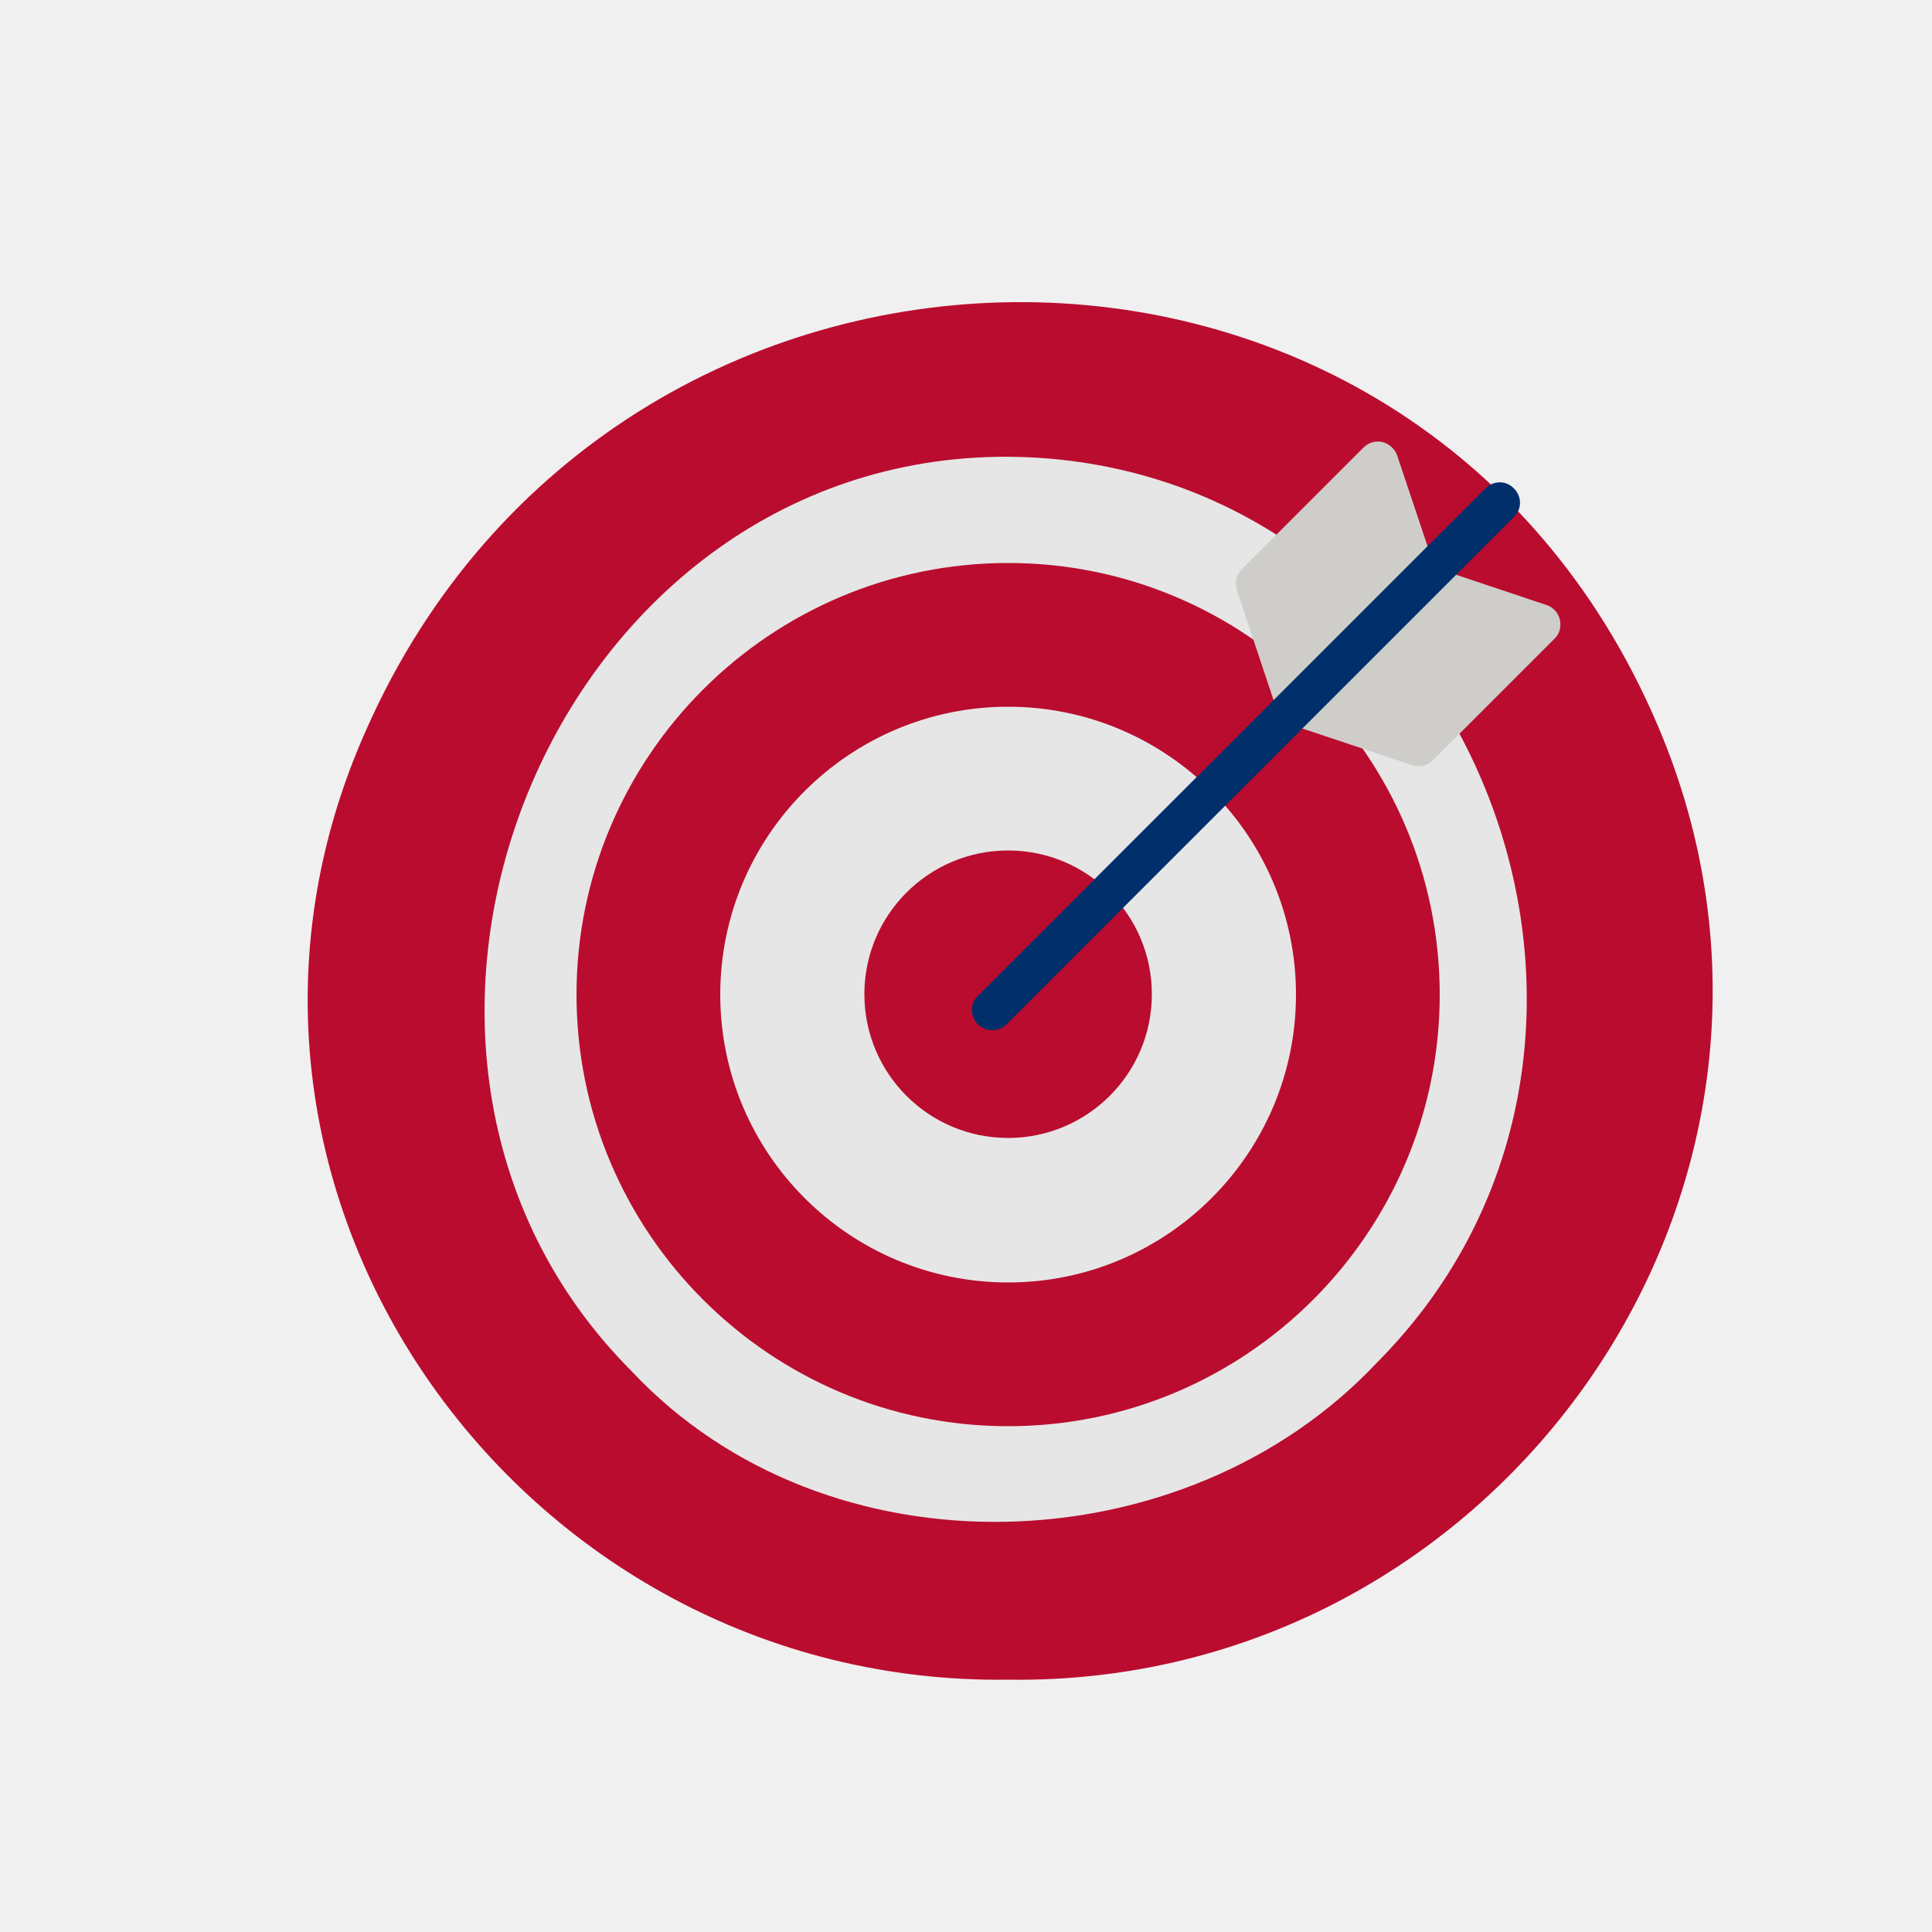
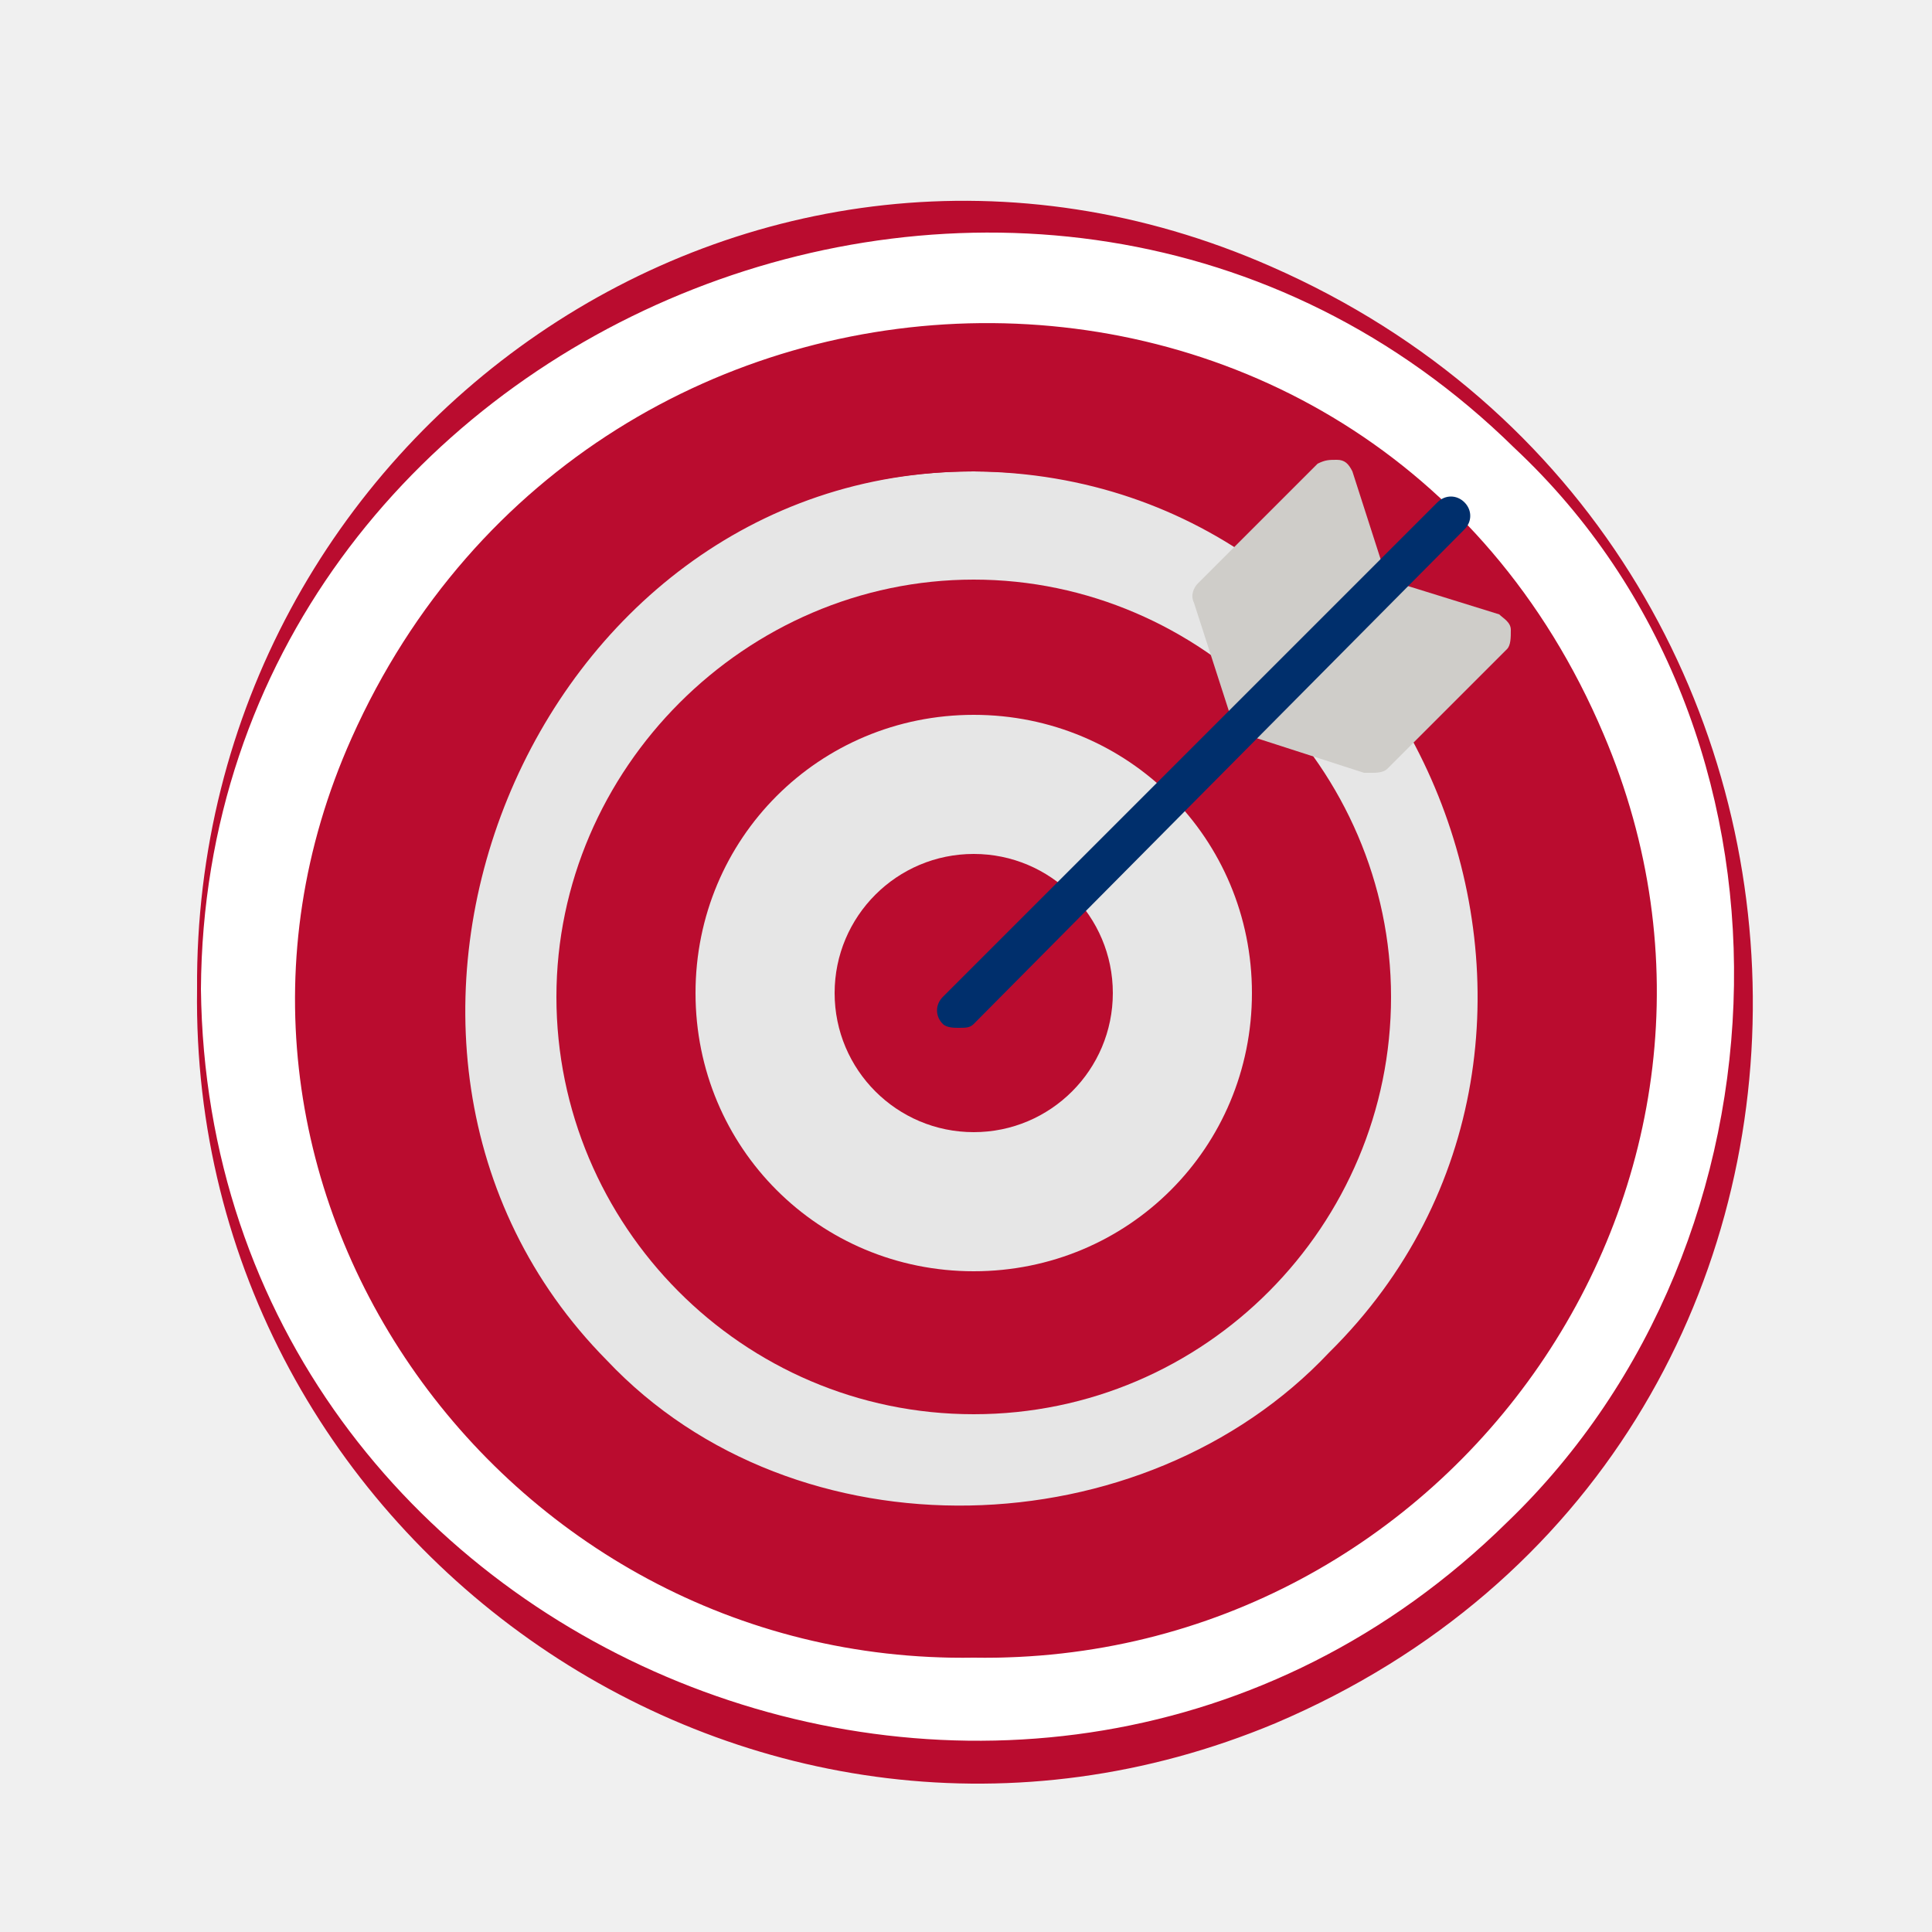
<svg xmlns="http://www.w3.org/2000/svg" version="1.1" id="Capa_1" x="0px" y="0px" viewBox="0 0 50 50" style="enable-background:new 0 0 50 50;" xml:space="preserve">
  <style type="text/css">
- 	.st0{fill:#E6E6E6;stroke:#FFFFFF;stroke-miterlimit:10;}
+ 	.st0{fill:#FFFFFF;}
	.st1{fill:#BA0C2F;}
- 	.st2{fill:#CFCDC9;}
- 	.st3{fill:#002F6C;}
+ 	.st2{fill:#E6E6E6;stroke:#FFFFFF;stroke-miterlimit:10;}
+ 	.st3{fill:#CFCDC9;}
+ 	.st4{fill:#002F6C;}
</style>
  <g>
-     <circle class="st0" cx="26.09" cy="25.73" r="14.9" />
+     <circle class="st0" cx="25.2" cy="25.6" r="20" />
+     <path class="st1" d="M5.1,25.6C5,11.2,19.5,1,32.9,6.9c16.4,7.2,16.8,30.6,0.1,37.7C19.6,50.2,4.9,40,5.1,25.6L5.1,25.6z M5.2,25.6   C5.4,42.9,26.7,51.5,39,39.4c7.6-7.3,8-20.5,0.2-27.8C26.9-0.5,5.3,8.4,5.2,25.6L5.2,25.6z" />
+   </g>
+   <g>
+     <circle class="st2" cx="25.2" cy="25.7" r="14.5" />
    <g>
-       <path class="st1" d="M26.09,43.42c-9.75,0-17.69-7.94-17.69-17.69S16.34,8.04,26.09,8.04s17.69,7.94,17.69,17.69    S35.84,43.42,26.09,43.42z M26.09,11.77c-7.7,0-13.97,6.26-13.97,13.97S18.39,39.7,26.09,39.7s13.97-6.26,13.97-13.97    S33.79,11.77,26.09,11.77z" />
+       <path class="st1" d="M25.2,42.9c-9.5,0-17.2-7.7-17.2-17.2S15.8,8.6,25.2,8.6s17.2,7.7,17.2,17.2S34.7,42.9,25.2,42.9z M25.2,12.2    c-7.5,0-13.6,6.1-13.6,13.6s6.1,13.5,13.6,13.5s13.6-6.1,13.6-13.6S32.7,12.2,25.2,12.2z" />
      <g>
-         <path class="st1" d="M26.09,43.47C13.4,43.64,4.19,30.67,9.49,18.86c6.43-14.49,27.08-14.92,33.41-0.09     C47.97,30.65,38.83,43.65,26.09,43.47L26.09,43.47z M26.09,43.37c15.22-0.13,22.84-19.05,12.17-29.81     c-6.4-6.74-18.06-7.07-24.55-0.21C3.09,24.13,10.9,43.31,26.09,43.37L26.09,43.37z" />
-         <path class="st1" d="M26.09,11.82c-11.85-0.04-18.04,15.34-9.75,23.66c5.06,5.4,14.31,5.08,19.29-0.21     C43.97,26.89,37.99,11.91,26.09,11.82L26.09,11.82z M26.09,11.72c12.83-0.09,19.38,15.09,10.2,24.22     c-7.08,7.13-19.46,4.28-23.36-4.75C8.66,21.77,16.01,11.6,26.09,11.72L26.09,11.72z" />
+         <path class="st1" d="M25.2,42.9C12.9,43.1,4,30.5,9.1,19.1C15.4,5,35.4,4.6,41.5,19C46.4,30.5,37.6,43.1,25.2,42.9L25.2,42.9z      M25.2,42.8C40,42.7,47.4,24.4,37,13.9c-6.2-6.5-17.5-6.9-23.8-0.2C2.9,24.2,10.5,42.8,25.2,42.8L25.2,42.8z" />
+         <path class="st1" d="M25.2,12.2c-11.5,0-17.5,14.9-9.5,23c4.9,5.2,13.9,4.9,18.7-0.2C42.6,26.9,36.8,12.3,25.2,12.2L25.2,12.2z      M25.2,12.1C37.7,12,44,26.8,35.1,35.6c-6.9,6.9-18.9,4.2-22.7-4.6C8.3,21.9,15.4,12,25.2,12.1L25.2,12.1z" />
      </g>
    </g>
-     <path class="st1" d="M26.09,36.91c-6.16,0-11.17-5.01-11.17-11.17s5.01-11.17,11.17-11.17s11.17,5.01,11.17,11.17   S32.25,36.91,26.09,36.91z M26.09,18.29c-4.11,0-7.45,3.34-7.45,7.45s3.34,7.45,7.45,7.45s7.45-3.34,7.45-7.45   S30.2,18.29,26.09,18.29z" />
-     <circle class="st1" cx="26.09" cy="25.73" r="3.72" />
-     <path class="st2" d="M40.37,16.04c-0.04-0.18-0.17-0.32-0.34-0.38l-2.9-0.97l-0.97-2.9c-0.06-0.17-0.2-0.3-0.38-0.35   c-0.18-0.04-0.36,0.01-0.49,0.14l-3.15,3.15c-0.14,0.14-0.19,0.35-0.13,0.54l1.05,3.15c0.05,0.14,0.18,0.28,0.33,0.33l3.15,1.05   c0.05,0.02,0.11,0.03,0.17,0.03c0.14,0,0.27-0.05,0.37-0.15l3.15-3.15C40.36,16.41,40.41,16.22,40.37,16.04z" />
-     <path class="st3" d="M25.68,26.66c-0.13,0-0.27-0.05-0.37-0.15c-0.21-0.21-0.21-0.54,0-0.74l13.13-13.13   c0.21-0.21,0.54-0.21,0.74,0c0.21,0.21,0.21,0.54,0,0.74L26.05,26.51C25.95,26.61,25.82,26.66,25.68,26.66z" />
+     <path class="st1" d="M25.2,36.6c-6,0-10.8-4.9-10.8-10.8s4.9-10.8,10.8-10.8s10.8,4.9,10.8,10.8S31.2,36.6,25.2,36.6z M25.2,18.5   c-4,0-7.2,3.2-7.2,7.2s3.2,7.2,7.2,7.2s7.2-3.2,7.2-7.2S29.2,18.5,25.2,18.5z" />
+     <circle class="st1" cx="25.2" cy="25.7" r="3.6" />
+     <path class="st3" d="M39.1,16.3c0-0.2-0.2-0.3-0.3-0.4L35.9,15L35,12.2c-0.1-0.2-0.2-0.3-0.4-0.3c-0.2,0-0.3,0-0.5,0.1l-3.1,3.1   c-0.1,0.1-0.2,0.3-0.1,0.5l1,3.1c0,0.1,0.2,0.3,0.3,0.3l3.1,1c0,0,0.1,0,0.2,0c0.1,0,0.3,0,0.4-0.1l3.1-3.1   C39.1,16.7,39.1,16.5,39.1,16.3z" />
+     <path class="st4" d="M24.8,26.6c-0.1,0-0.3,0-0.4-0.1c-0.2-0.2-0.2-0.5,0-0.7L37.2,13c0.2-0.2,0.5-0.2,0.7,0c0.2,0.2,0.2,0.5,0,0.7   L25.2,26.5C25.1,26.6,25,26.6,24.8,26.6z" />
  </g>
</svg>
